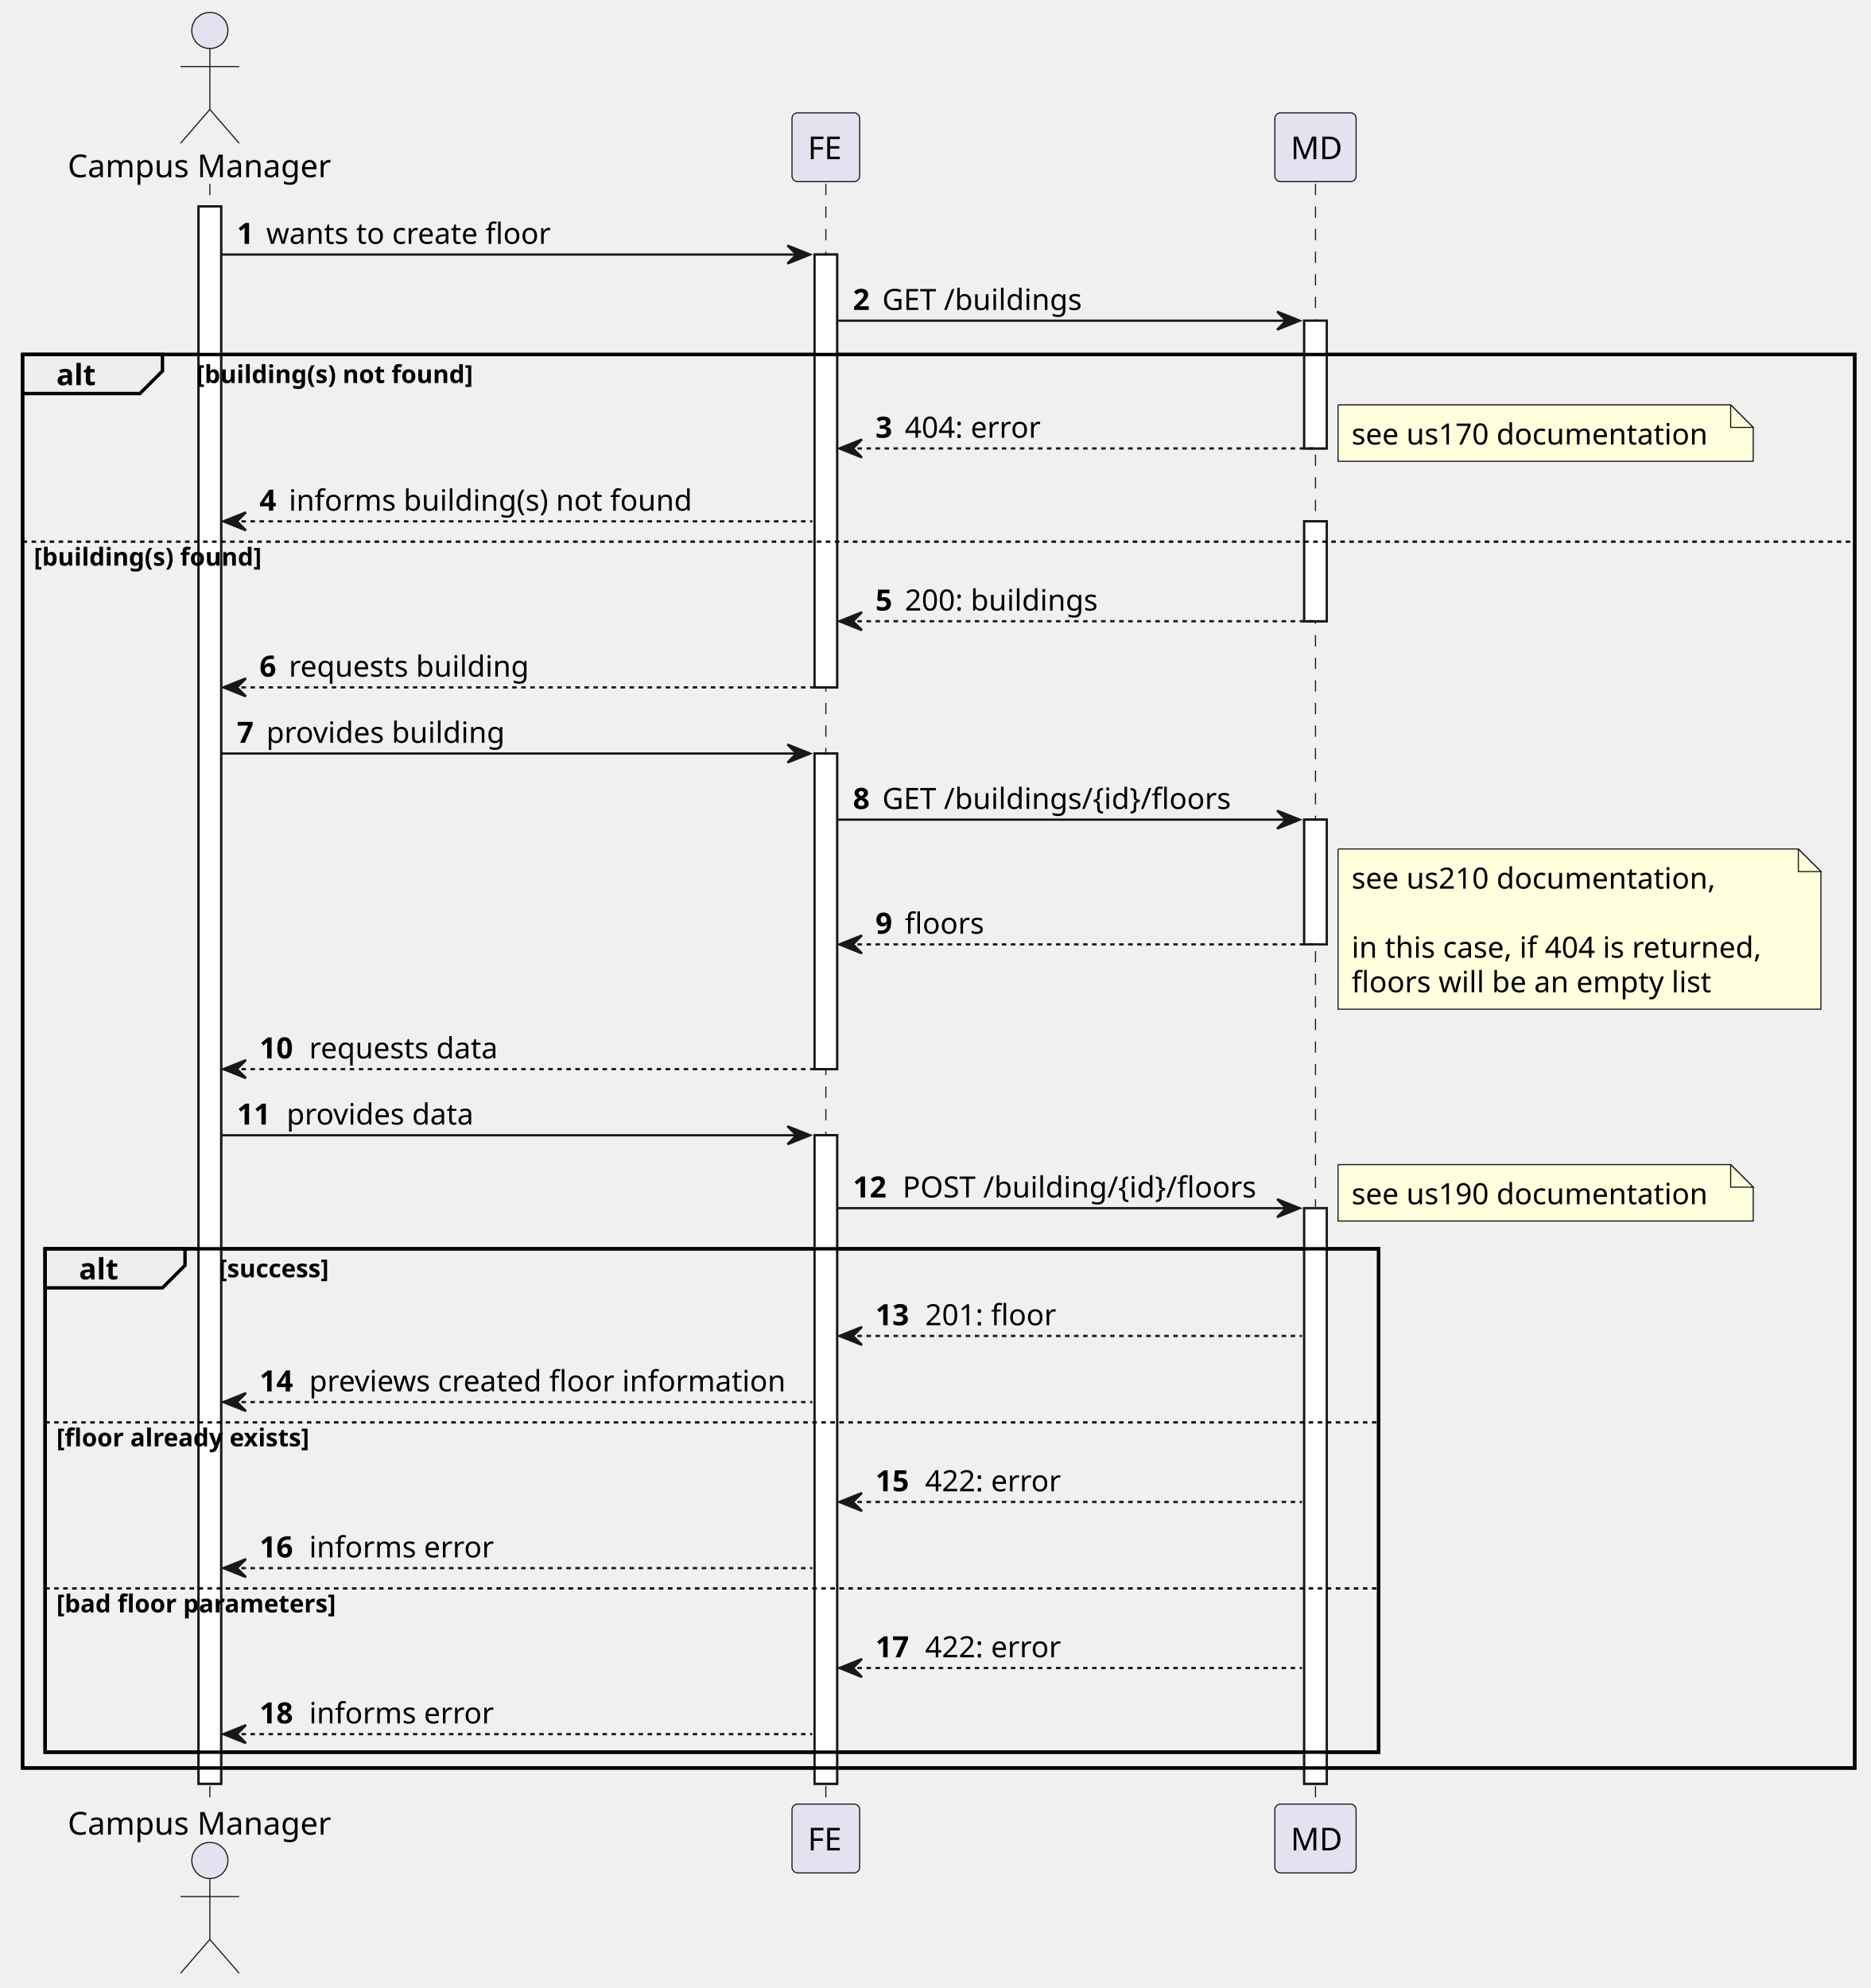
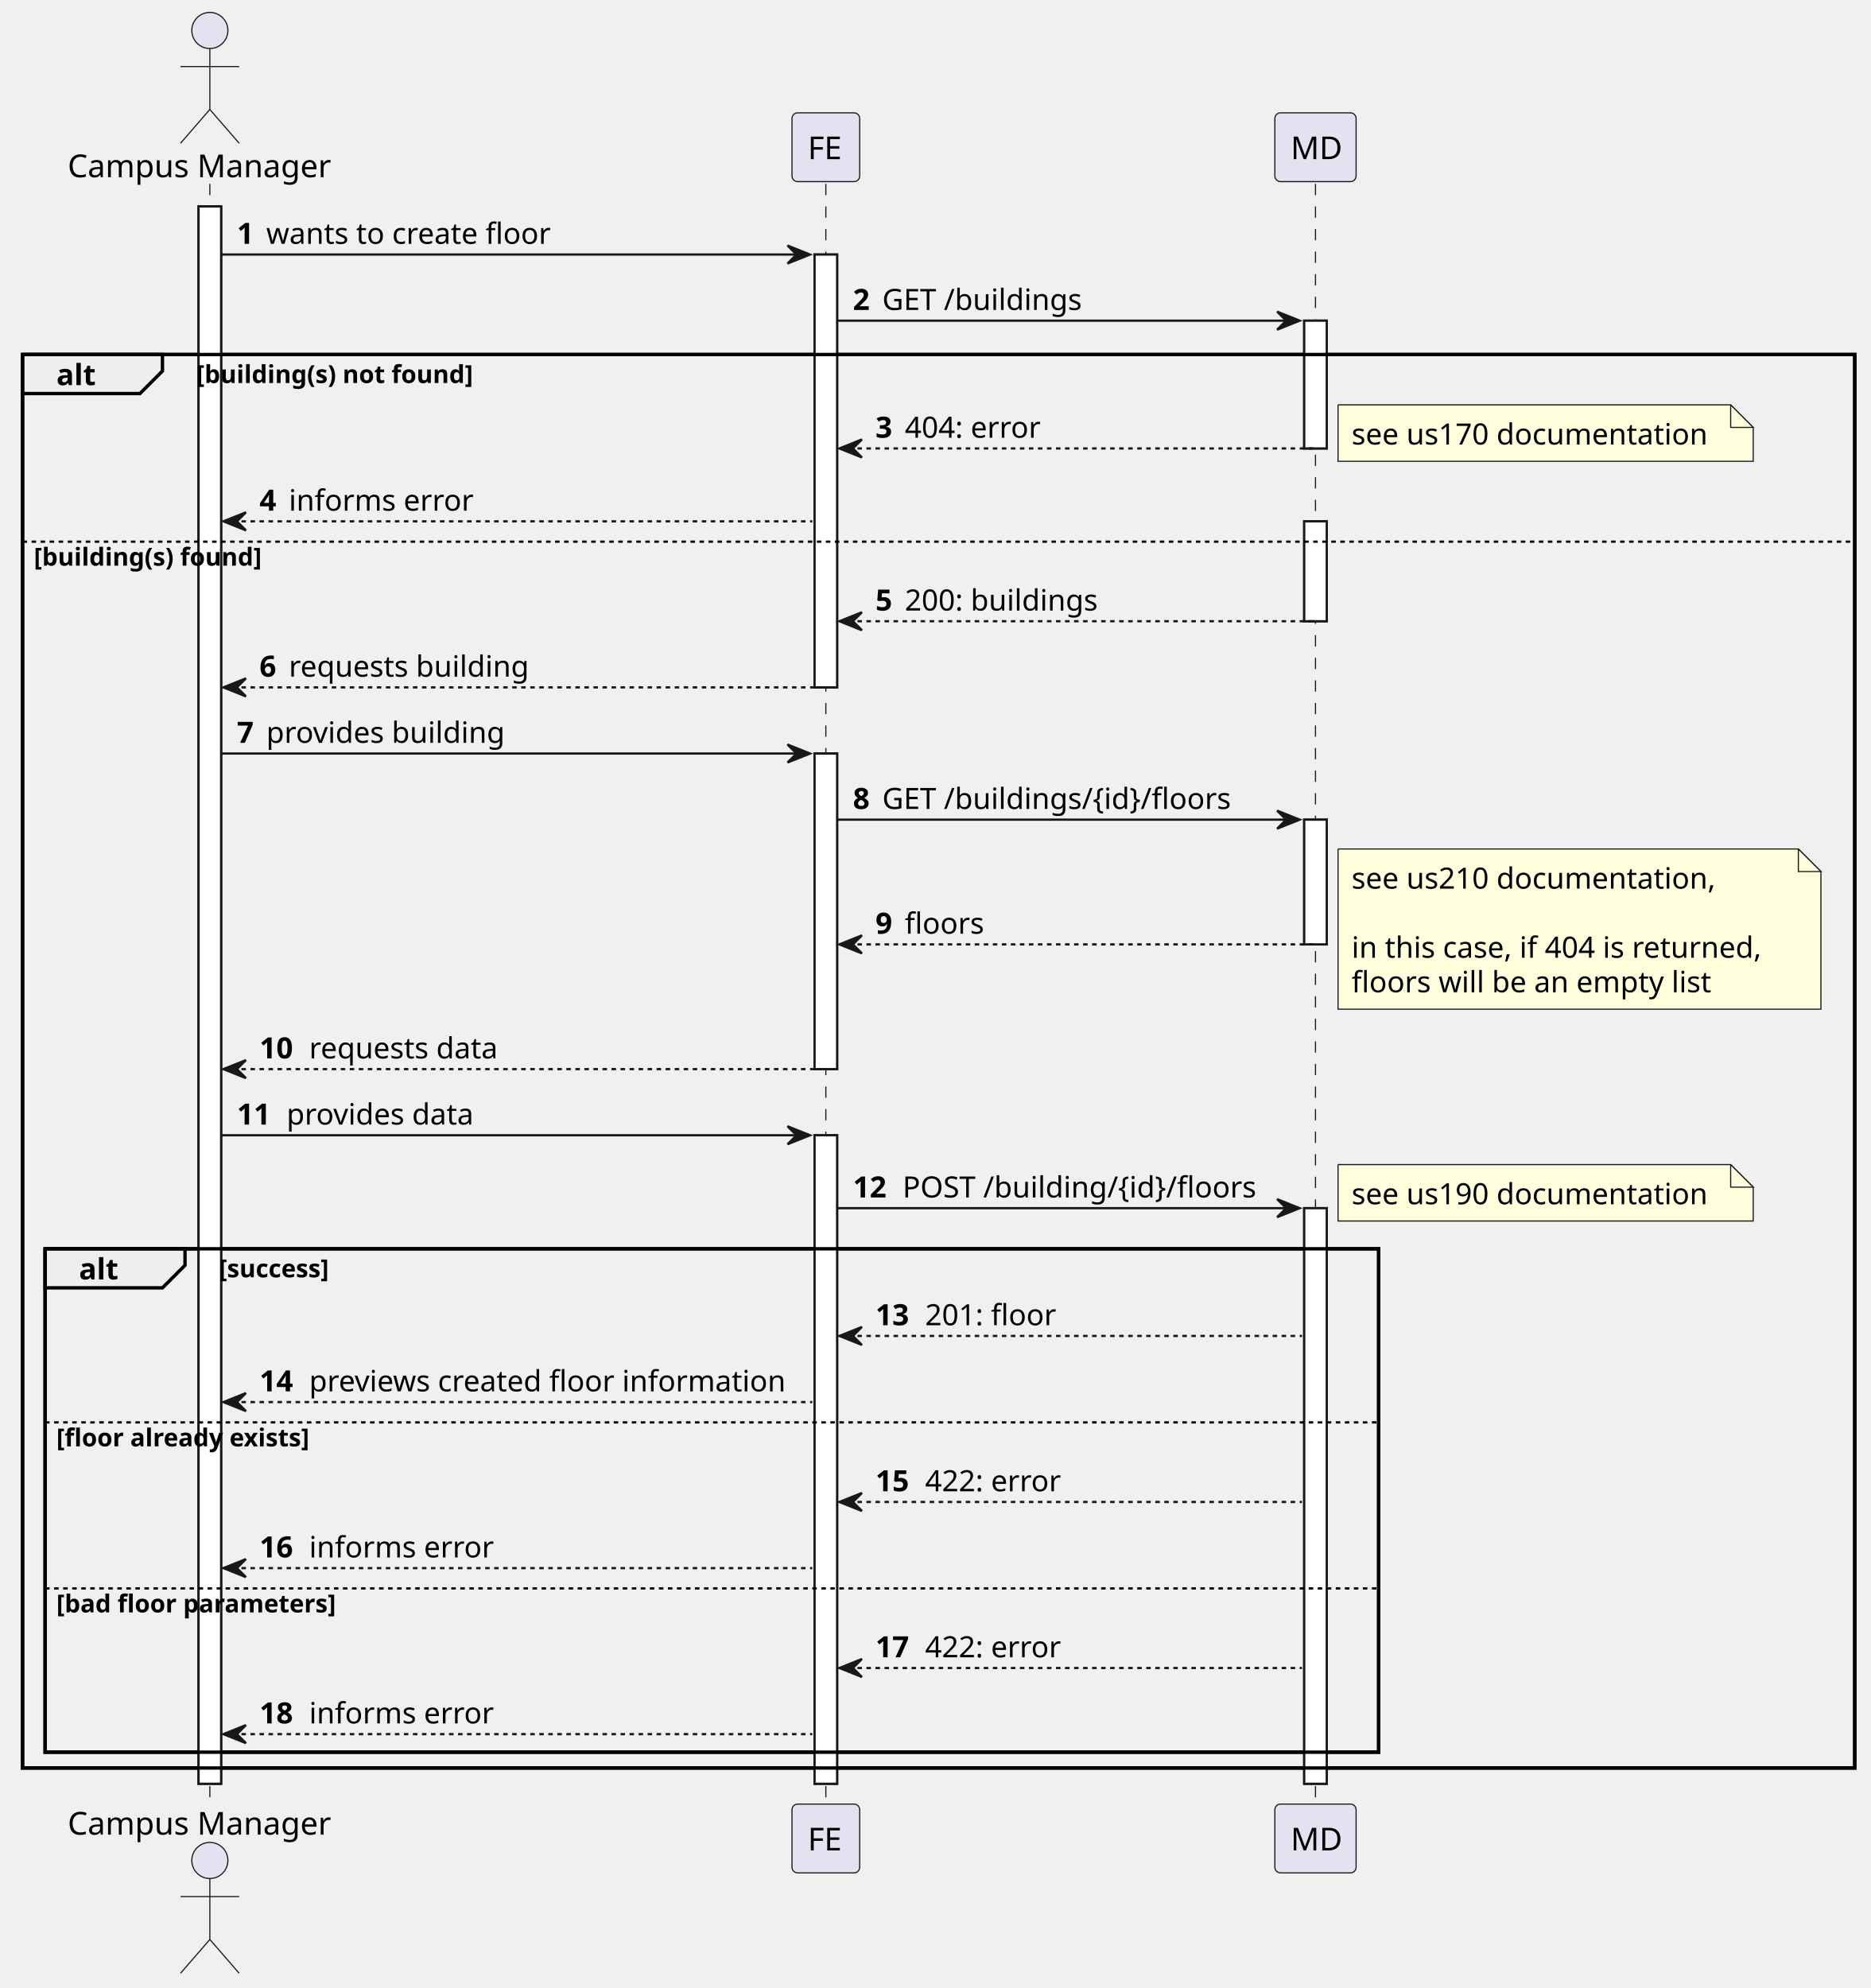
<svg xmlns="http://www.w3.org/2000/svg" contentStyleType="text/css" height="881px" preserveAspectRatio="none" style="width:829px;height:881px;background:#FFFFFF;" version="1.1" viewBox="0 0 829 881" width="829px" zoomAndPan="magnify">
  <defs />
  <g>
    <rect fill="#FFFFFF" height="699.008" style="stroke:#181818;stroke-width:1.0;" width="10" x="88" y="91.488" />
    <rect fill="#FFFFFF" height="191.818" style="stroke:#181818;stroke-width:1.0;" width="10" x="361" y="112.799" />
    <rect fill="#FFFFFF" height="139.863" style="stroke:#181818;stroke-width:1.0;" width="10" x="361" y="333.928" />
    <rect fill="#FFFFFF" height="287.394" style="stroke:#181818;stroke-width:1.0;" width="10" x="361" y="503.102" />
    <rect fill="#FFFFFF" height="56.621" style="stroke:#181818;stroke-width:1.0;" width="10" x="578" y="142.109" />
    <rect fill="#FFFFFF" height="44.266" style="stroke:#181818;stroke-width:1.0;" width="10" x="578" y="231.041" />
    <rect fill="#FFFFFF" height="55.276" style="stroke:#181818;stroke-width:1.0;" width="10" x="578" y="363.238" />
    <rect fill="#FFFFFF" height="255.084" style="stroke:#181818;stroke-width:1.0;" width="10" x="578" y="535.412" />
    <rect fill="none" height="626.387" style="stroke:#000000;stroke-width:1.5;" width="812" x="10" y="157.109" />
    <rect fill="none" height="223.084" style="stroke:#000000;stroke-width:1.5;" width="591" x="20" y="553.412" />
    <line style="stroke:#181818;stroke-width:0.5;stroke-dasharray:5.0,5.0;" x1="93" x2="93" y1="81.488" y2="800.496" />
    <line style="stroke:#181818;stroke-width:0.5;stroke-dasharray:5.0,5.0;" x1="366" x2="366" y1="81.488" y2="800.496" />
    <line style="stroke:#181818;stroke-width:0.5;stroke-dasharray:5.0,5.0;" x1="583" x2="583" y1="81.488" y2="800.496" />
    <text fill="#000000" font-family="sans-serif" font-size="14" lengthAdjust="spacing" textLength="120" x="30" y="78.535">Campus Manager</text>
    <ellipse cx="93" cy="13.5" fill="#E2E2F0" rx="8" ry="8" style="stroke:#181818;stroke-width:0.5;" />
    <path d="M93,21.5 L93,48.5 M80,29.5 L106,29.5 M93,48.5 L80,63.5 M93,48.5 L106,63.5 " fill="none" style="stroke:#181818;stroke-width:0.5;" />
    <text fill="#000000" font-family="sans-serif" font-size="14" lengthAdjust="spacing" textLength="120" x="30" y="813.031">Campus Manager</text>
    <ellipse cx="93" cy="824.484" fill="#E2E2F0" rx="8" ry="8" style="stroke:#181818;stroke-width:0.5;" />
    <path d="M93,832.484 L93,859.484 M80,840.484 L106,840.484 M93,859.484 L80,874.484 M93,859.484 L106,874.484 " fill="none" style="stroke:#181818;stroke-width:0.5;" />
    <rect fill="#E2E2F0" height="30.488" rx="2.5" ry="2.5" style="stroke:#181818;stroke-width:0.5;" width="30" x="351" y="50" />
    <text fill="#000000" font-family="sans-serif" font-size="14" lengthAdjust="spacing" textLength="16" x="358" y="70.535">FE</text>
    <rect fill="#E2E2F0" height="30.488" rx="2.5" ry="2.5" style="stroke:#181818;stroke-width:0.5;" width="30" x="351" y="799.496" />
    <text fill="#000000" font-family="sans-serif" font-size="14" lengthAdjust="spacing" textLength="16" x="358" y="820.031">FE</text>
    <rect fill="#E2E2F0" height="30.488" rx="2.5" ry="2.5" style="stroke:#181818;stroke-width:0.5;" width="36" x="565" y="50" />
    <text fill="#000000" font-family="sans-serif" font-size="14" lengthAdjust="spacing" textLength="22" x="572" y="70.535">MD</text>
    <rect fill="#E2E2F0" height="30.488" rx="2.5" ry="2.5" style="stroke:#181818;stroke-width:0.5;" width="36" x="565" y="799.496" />
    <text fill="#000000" font-family="sans-serif" font-size="14" lengthAdjust="spacing" textLength="22" x="572" y="820.031">MD</text>
    <rect fill="#FFFFFF" height="699.008" style="stroke:#181818;stroke-width:1.0;" width="10" x="88" y="91.488" />
    <rect fill="#FFFFFF" height="191.818" style="stroke:#181818;stroke-width:1.0;" width="10" x="361" y="112.799" />
    <rect fill="#FFFFFF" height="139.863" style="stroke:#181818;stroke-width:1.0;" width="10" x="361" y="333.928" />
    <rect fill="#FFFFFF" height="287.394" style="stroke:#181818;stroke-width:1.0;" width="10" x="361" y="503.102" />
    <rect fill="#FFFFFF" height="56.621" style="stroke:#181818;stroke-width:1.0;" width="10" x="578" y="142.109" />
    <rect fill="#FFFFFF" height="44.266" style="stroke:#181818;stroke-width:1.0;" width="10" x="578" y="231.041" />
    <rect fill="#FFFFFF" height="55.276" style="stroke:#181818;stroke-width:1.0;" width="10" x="578" y="363.238" />
    <rect fill="#FFFFFF" height="255.084" style="stroke:#181818;stroke-width:1.0;" width="10" x="578" y="535.412" />
    <polygon fill="#181818" points="349,108.799,359,112.799,349,116.799,353,112.799" style="stroke:#181818;stroke-width:1.0;" />
    <line style="stroke:#181818;stroke-width:1.0;" x1="98" x2="355" y1="112.799" y2="112.799" />
    <text fill="#000000" font-family="sans-serif" font-size="13" font-weight="bold" lengthAdjust="spacing" textLength="9" x="105" y="108.057">1</text>
    <text fill="#000000" font-family="sans-serif" font-size="13" lengthAdjust="spacing" textLength="130" x="118" y="108.057">wants to create floor</text>
    <polygon fill="#181818" points="566,138.109,576,142.109,566,146.109,570,142.109" style="stroke:#181818;stroke-width:1.0;" />
    <line style="stroke:#181818;stroke-width:1.0;" x1="371" x2="572" y1="142.109" y2="142.109" />
    <text fill="#000000" font-family="sans-serif" font-size="13" font-weight="bold" lengthAdjust="spacing" textLength="9" x="378" y="137.367">2</text>
    <text fill="#000000" font-family="sans-serif" font-size="13" lengthAdjust="spacing" textLength="94" x="391" y="137.367">GET /buildings</text>
    <path d="M10,157.109 L72,157.109 L72,164.42 L62,174.42 L10,174.42 L10,157.109 " fill="#EEEEEE" style="stroke:#000000;stroke-width:1.5;" />
    <rect fill="none" height="626.387" style="stroke:#000000;stroke-width:1.5;" width="812" x="10" y="157.109" />
    <text fill="#000000" font-family="sans-serif" font-size="13" font-weight="bold" lengthAdjust="spacing" textLength="17" x="25" y="170.678">alt</text>
    <text fill="#000000" font-family="sans-serif" font-size="11" font-weight="bold" lengthAdjust="spacing" textLength="128" x="87" y="169.744">[building(s) not found]</text>
    <polygon fill="#181818" points="382,194.731,372,198.731,382,202.731,378,198.731" style="stroke:#181818;stroke-width:1.0;" />
    <line style="stroke:#181818;stroke-width:1.0;stroke-dasharray:2.0,2.0;" x1="376" x2="582" y1="198.731" y2="198.731" />
    <text fill="#000000" font-family="sans-serif" font-size="13" font-weight="bold" lengthAdjust="spacing" textLength="9" x="388" y="193.988">3</text>
    <text fill="#000000" font-family="sans-serif" font-size="13" lengthAdjust="spacing" textLength="62" x="401" y="193.988">404: error</text>
    <path d="M593,179.42 L593,204.42 L777,204.42 L777,189.42 L767,179.42 L593,179.42 " fill="#FEFFDD" style="stroke:#181818;stroke-width:0.5;" />
    <path d="M767,179.42 L767,189.42 L777,189.42 L767,179.42 " fill="#FEFFDD" style="stroke:#181818;stroke-width:0.5;" />
    <text fill="#000000" font-family="sans-serif" font-size="13" lengthAdjust="spacing" textLength="163" x="599" y="196.988">see us170 documentation</text>
    <polygon fill="#181818" points="109,227.041,99,231.041,109,235.041,105,231.041" style="stroke:#181818;stroke-width:1.0;" />
    <line style="stroke:#181818;stroke-width:1.0;stroke-dasharray:2.0,2.0;" x1="103" x2="360" y1="231.041" y2="231.041" />
    <text fill="#000000" font-family="sans-serif" font-size="13" font-weight="bold" lengthAdjust="spacing" textLength="9" x="115" y="226.299">4</text>
-     <text fill="#000000" font-family="sans-serif" font-size="13" lengthAdjust="spacing" textLength="186" x="128" y="226.299">informs building(s) not found</text>
+     <text fill="#000000" font-family="sans-serif" font-size="13" lengthAdjust="spacing" textLength="83" x="128" y="226.299">informs error</text>
    <line style="stroke:#000000;stroke-width:1.0;stroke-dasharray:2.0,2.0;" x1="10" x2="822" y1="240.041" y2="240.041" />
    <text fill="#000000" font-family="sans-serif" font-size="11" font-weight="bold" lengthAdjust="spacing" textLength="106" x="15" y="250.676">[building(s) found]</text>
    <polygon fill="#181818" points="382,271.307,372,275.307,382,279.307,378,275.307" style="stroke:#181818;stroke-width:1.0;" />
    <line style="stroke:#181818;stroke-width:1.0;stroke-dasharray:2.0,2.0;" x1="376" x2="582" y1="275.307" y2="275.307" />
    <text fill="#000000" font-family="sans-serif" font-size="13" font-weight="bold" lengthAdjust="spacing" textLength="9" x="388" y="270.565">5</text>
    <text fill="#000000" font-family="sans-serif" font-size="13" lengthAdjust="spacing" textLength="91" x="401" y="270.565">200: buildings</text>
    <polygon fill="#181818" points="109,300.617,99,304.617,109,308.617,105,304.617" style="stroke:#181818;stroke-width:1.0;" />
    <line style="stroke:#181818;stroke-width:1.0;stroke-dasharray:2.0,2.0;" x1="103" x2="365" y1="304.617" y2="304.617" />
    <text fill="#000000" font-family="sans-serif" font-size="13" font-weight="bold" lengthAdjust="spacing" textLength="9" x="115" y="299.875">6</text>
    <text fill="#000000" font-family="sans-serif" font-size="13" lengthAdjust="spacing" textLength="110" x="128" y="299.875">requests building</text>
    <polygon fill="#181818" points="349,329.928,359,333.928,349,337.928,353,333.928" style="stroke:#181818;stroke-width:1.0;" />
    <line style="stroke:#181818;stroke-width:1.0;" x1="98" x2="355" y1="333.928" y2="333.928" />
    <text fill="#000000" font-family="sans-serif" font-size="13" font-weight="bold" lengthAdjust="spacing" textLength="9" x="105" y="329.185">7</text>
    <text fill="#000000" font-family="sans-serif" font-size="13" lengthAdjust="spacing" textLength="110" x="118" y="329.185">provides building</text>
    <polygon fill="#181818" points="566,359.238,576,363.238,566,367.238,570,363.238" style="stroke:#181818;stroke-width:1.0;" />
    <line style="stroke:#181818;stroke-width:1.0;" x1="371" x2="572" y1="363.238" y2="363.238" />
    <text fill="#000000" font-family="sans-serif" font-size="13" font-weight="bold" lengthAdjust="spacing" textLength="9" x="378" y="358.496">8</text>
    <text fill="#000000" font-family="sans-serif" font-size="13" lengthAdjust="spacing" textLength="165" x="391" y="358.496">GET /buildings/{id}/floors</text>
    <polygon fill="#181818" points="382,414.515,372,418.515,382,422.515,378,418.515" style="stroke:#181818;stroke-width:1.0;" />
    <line style="stroke:#181818;stroke-width:1.0;stroke-dasharray:2.0,2.0;" x1="376" x2="582" y1="418.515" y2="418.515" />
    <text fill="#000000" font-family="sans-serif" font-size="13" font-weight="bold" lengthAdjust="spacing" textLength="9" x="388" y="413.772">9</text>
    <text fill="#000000" font-family="sans-serif" font-size="13" lengthAdjust="spacing" textLength="37" x="401" y="413.772">floors</text>
    <path d="M593,376.238 L593,447.238 L807,447.238 L807,386.238 L797,376.238 L593,376.238 " fill="#FEFFDD" style="stroke:#181818;stroke-width:0.5;" />
    <path d="M797,376.238 L797,386.238 L807,386.238 L797,376.238 " fill="#FEFFDD" style="stroke:#181818;stroke-width:0.5;" />
    <text fill="#000000" font-family="sans-serif" font-size="13" lengthAdjust="spacing" textLength="167" x="599" y="393.807">see us210 documentation,</text>
    <text fill="#000000" font-family="sans-serif" font-size="13" lengthAdjust="spacing" textLength="4" x="599" y="409.117"> </text>
    <text fill="#000000" font-family="sans-serif" font-size="13" lengthAdjust="spacing" textLength="193" x="599" y="424.428">in this case, if 404 is returned,</text>
    <text fill="#000000" font-family="sans-serif" font-size="13" lengthAdjust="spacing" textLength="168" x="599" y="439.738">floors will be an empty list</text>
    <polygon fill="#181818" points="109,469.791,99,473.791,109,477.791,105,473.791" style="stroke:#181818;stroke-width:1.0;" />
    <line style="stroke:#181818;stroke-width:1.0;stroke-dasharray:2.0,2.0;" x1="103" x2="365" y1="473.791" y2="473.791" />
    <text fill="#000000" font-family="sans-serif" font-size="13" font-weight="bold" lengthAdjust="spacing" textLength="18" x="115" y="469.049">10</text>
    <text fill="#000000" font-family="sans-serif" font-size="13" lengthAdjust="spacing" textLength="85" x="137" y="469.049">requests data</text>
    <polygon fill="#181818" points="349,499.102,359,503.102,349,507.102,353,503.102" style="stroke:#181818;stroke-width:1.0;" />
    <line style="stroke:#181818;stroke-width:1.0;" x1="98" x2="355" y1="503.102" y2="503.102" />
    <text fill="#000000" font-family="sans-serif" font-size="13" font-weight="bold" lengthAdjust="spacing" textLength="18" x="105" y="498.359">11</text>
    <text fill="#000000" font-family="sans-serif" font-size="13" lengthAdjust="spacing" textLength="85" x="127" y="498.359">provides data</text>
    <polygon fill="#181818" points="566,531.412,576,535.412,566,539.412,570,535.412" style="stroke:#181818;stroke-width:1.0;" />
    <line style="stroke:#181818;stroke-width:1.0;" x1="371" x2="572" y1="535.412" y2="535.412" />
    <text fill="#000000" font-family="sans-serif" font-size="13" font-weight="bold" lengthAdjust="spacing" textLength="18" x="378" y="530.67">12</text>
    <text fill="#000000" font-family="sans-serif" font-size="13" lengthAdjust="spacing" textLength="166" x="400" y="530.67">POST /building/{id}/floors</text>
    <path d="M593,516.102 L593,541.102 L777,541.102 L777,526.102 L767,516.102 L593,516.102 " fill="#FEFFDD" style="stroke:#181818;stroke-width:0.5;" />
    <path d="M767,516.102 L767,526.102 L777,526.102 L767,516.102 " fill="#FEFFDD" style="stroke:#181818;stroke-width:0.5;" />
    <text fill="#000000" font-family="sans-serif" font-size="13" lengthAdjust="spacing" textLength="163" x="599" y="533.67">see us190 documentation</text>
    <path d="M20,553.412 L82,553.412 L82,560.723 L72,570.723 L20,570.723 L20,553.412 " fill="#EEEEEE" style="stroke:#000000;stroke-width:1.5;" />
    <rect fill="none" height="223.084" style="stroke:#000000;stroke-width:1.5;" width="591" x="20" y="553.412" />
    <text fill="#000000" font-family="sans-serif" font-size="13" font-weight="bold" lengthAdjust="spacing" textLength="17" x="35" y="566.981">alt</text>
    <text fill="#000000" font-family="sans-serif" font-size="11" font-weight="bold" lengthAdjust="spacing" textLength="51" x="97" y="566.047">[success]</text>
    <polygon fill="#181818" points="382,588.033,372,592.033,382,596.033,378,592.033" style="stroke:#181818;stroke-width:1.0;" />
    <line style="stroke:#181818;stroke-width:1.0;stroke-dasharray:2.0,2.0;" x1="376" x2="577" y1="592.033" y2="592.033" />
    <text fill="#000000" font-family="sans-serif" font-size="13" font-weight="bold" lengthAdjust="spacing" textLength="18" x="388" y="587.291">13</text>
    <text fill="#000000" font-family="sans-serif" font-size="13" lengthAdjust="spacing" textLength="62" x="410" y="587.291">201: floor</text>
    <polygon fill="#181818" points="109,617.344,99,621.344,109,625.344,105,621.344" style="stroke:#181818;stroke-width:1.0;" />
    <line style="stroke:#181818;stroke-width:1.0;stroke-dasharray:2.0,2.0;" x1="103" x2="360" y1="621.344" y2="621.344" />
    <text fill="#000000" font-family="sans-serif" font-size="13" font-weight="bold" lengthAdjust="spacing" textLength="18" x="115" y="616.602">14</text>
    <text fill="#000000" font-family="sans-serif" font-size="13" lengthAdjust="spacing" textLength="217" x="137" y="616.602">previews created floor information</text>
    <line style="stroke:#000000;stroke-width:1.0;stroke-dasharray:2.0,2.0;" x1="20" x2="611" y1="630.344" y2="630.344" />
    <text fill="#000000" font-family="sans-serif" font-size="11" font-weight="bold" lengthAdjust="spacing" textLength="116" x="25" y="640.979">[floor already exists]</text>
    <polygon fill="#181818" points="382,661.609,372,665.609,382,669.609,378,665.609" style="stroke:#181818;stroke-width:1.0;" />
    <line style="stroke:#181818;stroke-width:1.0;stroke-dasharray:2.0,2.0;" x1="376" x2="577" y1="665.609" y2="665.609" />
    <text fill="#000000" font-family="sans-serif" font-size="13" font-weight="bold" lengthAdjust="spacing" textLength="18" x="388" y="660.867">15</text>
    <text fill="#000000" font-family="sans-serif" font-size="13" lengthAdjust="spacing" textLength="62" x="410" y="660.867">422: error</text>
    <polygon fill="#181818" points="109,690.92,99,694.92,109,698.92,105,694.92" style="stroke:#181818;stroke-width:1.0;" />
    <line style="stroke:#181818;stroke-width:1.0;stroke-dasharray:2.0,2.0;" x1="103" x2="360" y1="694.92" y2="694.92" />
    <text fill="#000000" font-family="sans-serif" font-size="13" font-weight="bold" lengthAdjust="spacing" textLength="18" x="115" y="690.178">16</text>
    <text fill="#000000" font-family="sans-serif" font-size="13" lengthAdjust="spacing" textLength="83" x="137" y="690.178">informs error</text>
    <line style="stroke:#000000;stroke-width:1.0;stroke-dasharray:2.0,2.0;" x1="20" x2="611" y1="703.92" y2="703.92" />
    <text fill="#000000" font-family="sans-serif" font-size="11" font-weight="bold" lengthAdjust="spacing" textLength="126" x="25" y="714.555">[bad floor parameters]</text>
    <polygon fill="#181818" points="382,735.186,372,739.186,382,743.186,378,739.186" style="stroke:#181818;stroke-width:1.0;" />
    <line style="stroke:#181818;stroke-width:1.0;stroke-dasharray:2.0,2.0;" x1="376" x2="577" y1="739.186" y2="739.186" />
    <text fill="#000000" font-family="sans-serif" font-size="13" font-weight="bold" lengthAdjust="spacing" textLength="18" x="388" y="734.443">17</text>
    <text fill="#000000" font-family="sans-serif" font-size="13" lengthAdjust="spacing" textLength="62" x="410" y="734.443">422: error</text>
    <polygon fill="#181818" points="109,764.496,99,768.496,109,772.496,105,768.496" style="stroke:#181818;stroke-width:1.0;" />
    <line style="stroke:#181818;stroke-width:1.0;stroke-dasharray:2.0,2.0;" x1="103" x2="360" y1="768.496" y2="768.496" />
    <text fill="#000000" font-family="sans-serif" font-size="13" font-weight="bold" lengthAdjust="spacing" textLength="18" x="115" y="763.754">18</text>
    <text fill="#000000" font-family="sans-serif" font-size="13" lengthAdjust="spacing" textLength="83" x="137" y="763.754">informs error</text>
  </g>
</svg>
